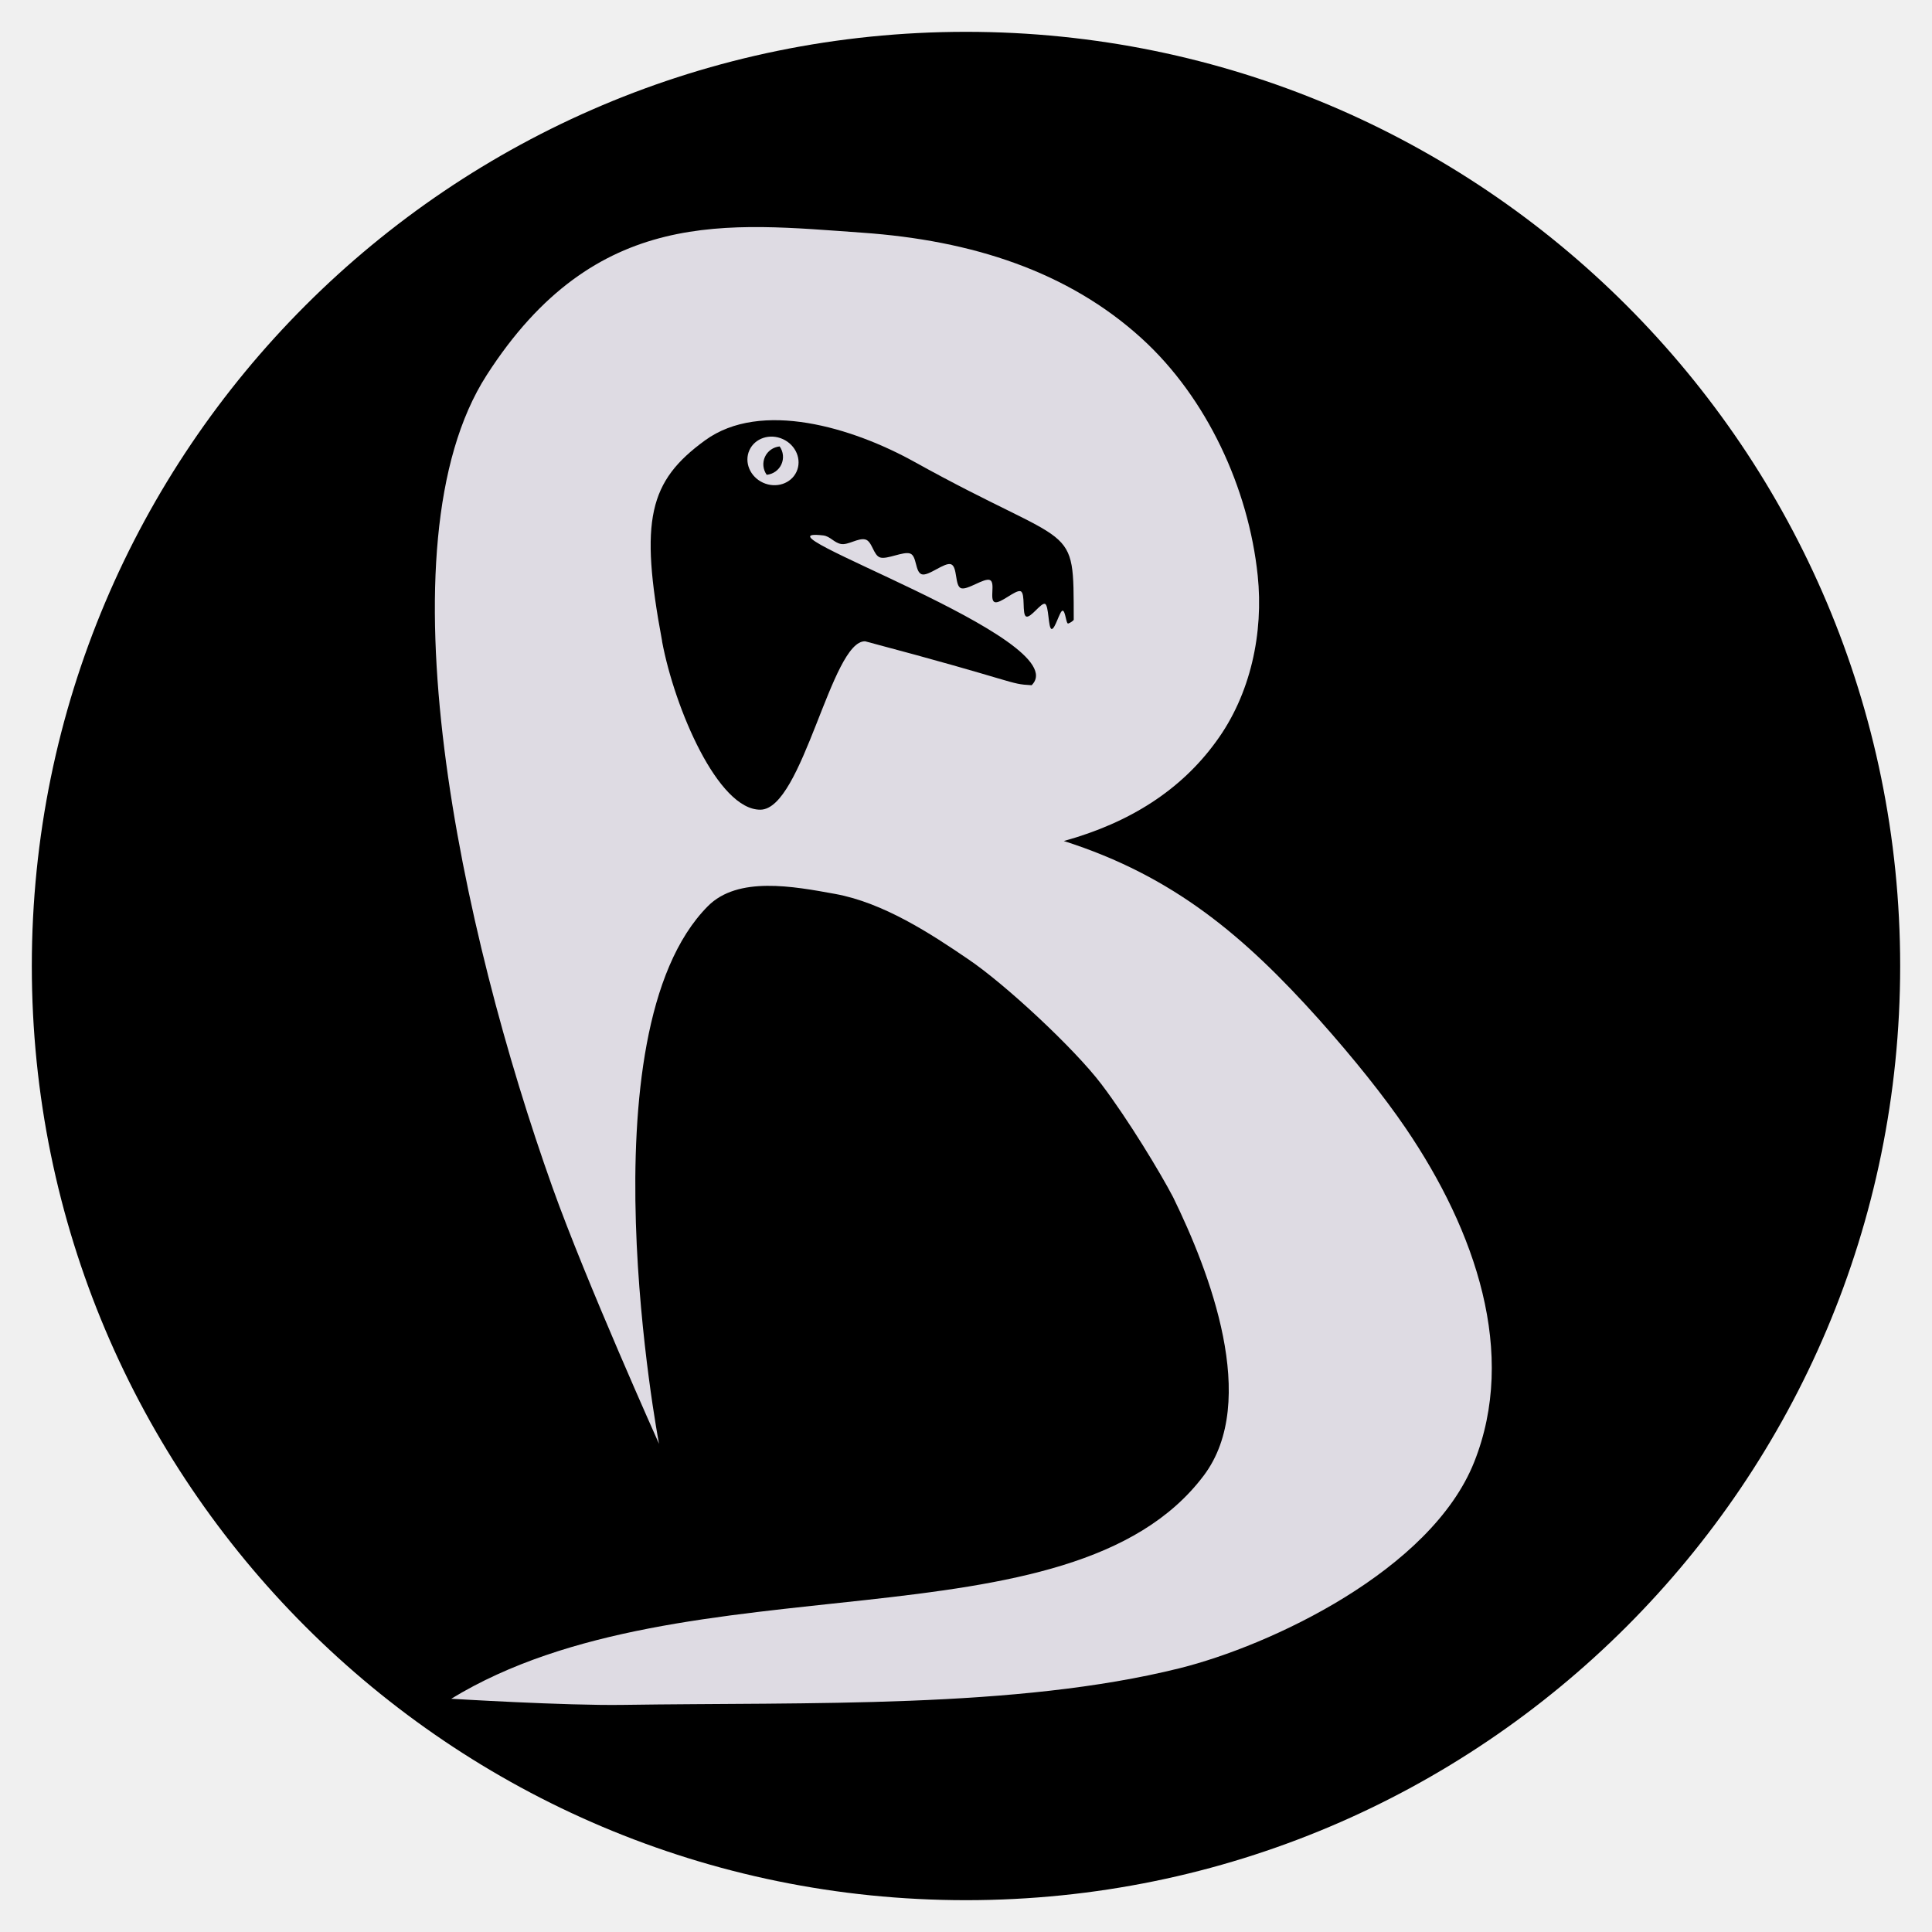
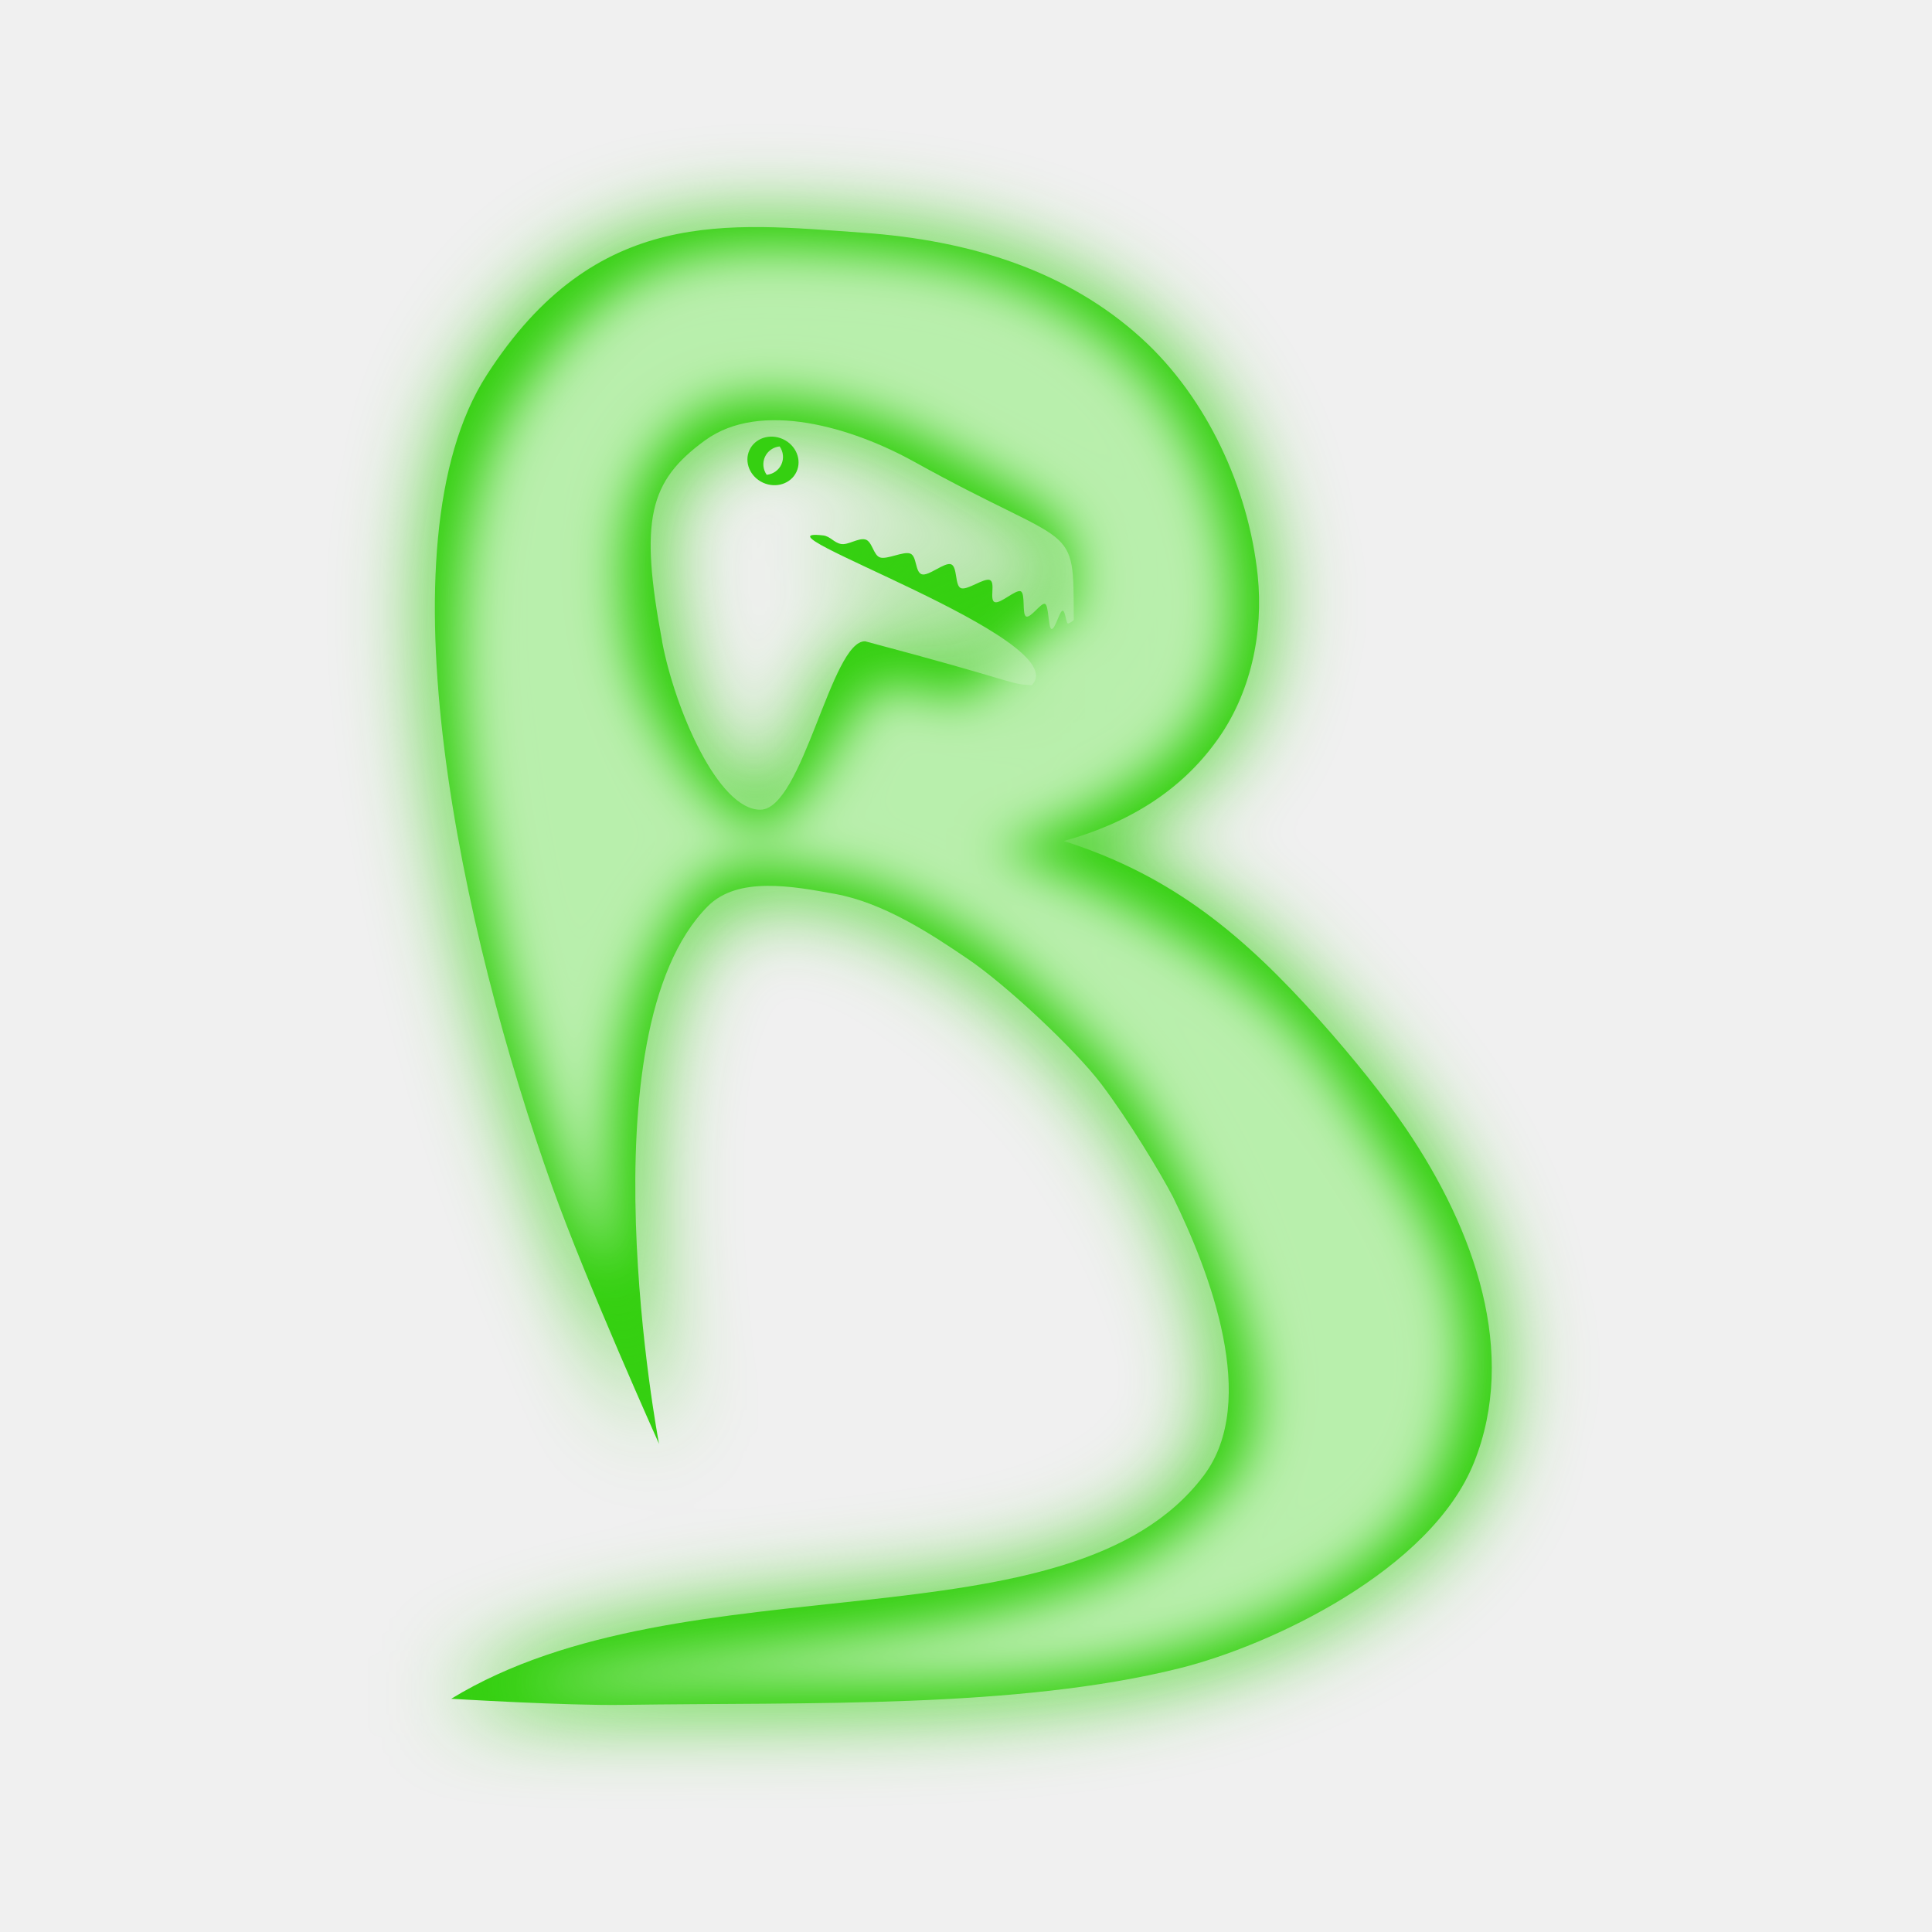
<svg xmlns="http://www.w3.org/2000/svg" width="512" height="512" viewBox="0 0 135.467 135.467" version="1.1" id="svg8">
-   <defs id="defs2" />
+   <defs id="defs2">
+     <filter style="color-interpolation-filters:sRGB" id="filter4555" x="-0.103" width="1.206" y="-0.071" height="1.141">
+       <feGaussianBlur stdDeviation="1.106" id="feGaussianBlur4557" />
+     </filter>
+     <filter style="color-interpolation-filters:sRGB" id="filter4741" x="-0.06" width="1.119" y="-0.04" height="1.08">
+       <feGaussianBlur stdDeviation="0.609" id="feGaussianBlur4743" />
+     </filter>
+   </defs>
  <g id="layer1" transform="translate(0,-161.5333)">
-     <circle style="fill:#000000;stroke-width:0.16" id="path3708" cx="67.733" cy="229.267" r="65.502" />
-     <g aria-label="R" transform="matrix(2.871663,0,0,2.753992,-336.1012,-336.876)" style="font-style:normal;font-weight:normal;font-size:40px;line-height:1.25;font-family:sans-serif;letter-spacing:0px;word-spacing:0px;fill:#dedbe3;fill-opacity:1;stroke:none" id="flowRoot3699">
-       <path d="m 143.014,202.389 c 2.697,0.895 4.427,2.446 6.226,4.536 0.864,1.01 1.593,1.964 2.12,2.77 1.718,2.631 2.731,5.743 1.676,8.506 -1.054,2.762 -4.979,4.675 -7.193,5.25 -3.988,1.035 -9.052,0.862 -13.592,0.933 -1.398,0.022 -4.193,-0.156 -4.193,-0.156 5.731,-3.647 15.108,-1.16 18.374,-5.682 1.371,-1.898 0.132,-5.211 -0.746,-7.085 -0.311,-0.623 -1.1,-1.983 -1.753,-2.881 -0.653,-0.899 -2.349,-2.549 -3.26,-3.187 -0.898,-0.638 -2.059,-1.433 -3.244,-1.657 -1.022,-0.194 -2.37,-0.457 -3.103,0.311 -3.099,3.249 -1.194,13.691 -1.194,13.691 0,0 -1.781,-4.132 -2.603,-6.534 -2.227,-6.512 -4.273,-16.345 -1.607,-20.673 2.666,-4.329 5.908,-3.868 9.17,-3.63 2.677,0.195 5.029,0.986 6.828,2.695 1.587,1.508 2.607,3.807 2.83,6.034 0.145,1.45 -0.166,3.029 -1.025,4.24 -0.846,1.211 -2.083,2.051 -3.711,2.52 z m -9.808,-5.084 c 0.308,1.713 1.368,4.296 2.402,4.287 1.034,-0.009 1.733,-4.322 2.559,-4.287 3.789,1.049 3.482,1.086 4.063,1.118 1.126,-1.158 -7.104,-4.054 -5.09,-3.814 0.173,0.021 0.262,0.184 0.435,0.218 0.173,0.034 0.421,-0.16 0.593,-0.115 0.172,0.045 0.195,0.406 0.365,0.459 0.17,0.054 0.563,-0.161 0.73,-0.101 0.167,0.06 0.118,0.463 0.28,0.527 0.163,0.064 0.565,-0.318 0.722,-0.252 0.157,0.066 0.087,0.541 0.237,0.606 0.15,0.066 0.567,-0.268 0.709,-0.206 0.142,0.063 -0.018,0.503 0.115,0.561 0.133,0.058 0.513,-0.325 0.636,-0.275 0.123,0.05 0.025,0.602 0.137,0.643 0.111,0.041 0.356,-0.352 0.455,-0.323 0.099,0.029 0.078,0.625 0.163,0.64 0.085,0.015 0.199,-0.464 0.269,-0.466 0.07,-0.002 0.085,0.347 0.138,0.327 0.053,-0.021 0.098,-0.051 0.134,-0.092 -0.006,-2.579 0.079,-1.727 -3.896,-4.027 -1.497,-0.866 -3.741,-1.582 -5.108,-0.543 -1.367,1.039 -1.603,2.015 -1.046,5.114 z" id="path3707" style="fill:#dedbe3" />
+     <circle style="fill:#000000;stroke-width:0.16" id="path3708" cx="-148.755" cy="213.765" r="65.502" />
+     <g aria-label="R" transform="matrix(2.871663,0,0,2.753992,-336.1012,-336.876)" style="font-style:normal;font-weight:normal;font-size:40px;line-height:1.25;font-family:sans-serif;letter-spacing:0px;word-spacing:0px;fill:#35d011;fill-opacity:1;stroke:none" id="flowRoot3699">
+       <path d="m 143.014,202.389 c 2.697,0.895 4.427,2.446 6.226,4.536 0.864,1.01 1.593,1.964 2.12,2.77 1.718,2.631 2.731,5.743 1.676,8.506 -1.054,2.762 -4.979,4.675 -7.193,5.25 -3.988,1.035 -9.052,0.862 -13.592,0.933 -1.398,0.022 -4.193,-0.156 -4.193,-0.156 5.731,-3.647 15.108,-1.16 18.374,-5.682 1.371,-1.898 0.132,-5.211 -0.746,-7.085 -0.311,-0.623 -1.1,-1.983 -1.753,-2.881 -0.653,-0.899 -2.349,-2.549 -3.26,-3.187 -0.898,-0.638 -2.059,-1.433 -3.244,-1.657 -1.022,-0.194 -2.37,-0.457 -3.103,0.311 -3.099,3.249 -1.194,13.691 -1.194,13.691 0,0 -1.781,-4.132 -2.603,-6.534 -2.227,-6.512 -4.273,-16.345 -1.607,-20.673 2.666,-4.329 5.908,-3.868 9.17,-3.63 2.677,0.195 5.029,0.986 6.828,2.695 1.587,1.508 2.607,3.807 2.83,6.034 0.145,1.45 -0.166,3.029 -1.025,4.24 -0.846,1.211 -2.083,2.051 -3.711,2.52 z m -9.808,-5.084 c 0.308,1.713 1.368,4.296 2.402,4.287 1.034,-0.009 1.733,-4.322 2.559,-4.287 3.789,1.049 3.482,1.086 4.063,1.118 1.126,-1.158 -7.104,-4.054 -5.09,-3.814 0.173,0.021 0.262,0.184 0.435,0.218 0.173,0.034 0.421,-0.16 0.593,-0.115 0.172,0.045 0.195,0.406 0.365,0.459 0.17,0.054 0.563,-0.161 0.73,-0.101 0.167,0.06 0.118,0.463 0.28,0.527 0.163,0.064 0.565,-0.318 0.722,-0.252 0.157,0.066 0.087,0.541 0.237,0.606 0.15,0.066 0.567,-0.268 0.709,-0.206 0.142,0.063 -0.018,0.503 0.115,0.561 0.133,0.058 0.513,-0.325 0.636,-0.275 0.123,0.05 0.025,0.602 0.137,0.643 0.111,0.041 0.356,-0.352 0.455,-0.323 0.099,0.029 0.078,0.625 0.163,0.64 0.085,0.015 0.199,-0.464 0.269,-0.466 0.07,-0.002 0.085,0.347 0.138,0.327 0.053,-0.021 0.098,-0.051 0.134,-0.092 -0.006,-2.579 0.079,-1.727 -3.896,-4.027 -1.497,-0.866 -3.741,-1.582 -5.108,-0.543 -1.367,1.039 -1.603,2.015 -1.046,5.114 z" id="path3707" style="fill:#35d011;fill-opacity:1" />
+       <path style="fill:#35d011;fill-opacity:1;filter:url(#filter4555)" id="path4505" d="m 143.014,202.389 c 2.697,0.895 4.427,2.446 6.226,4.536 0.864,1.01 1.593,1.964 2.12,2.77 1.718,2.631 2.731,5.743 1.676,8.506 -1.054,2.762 -4.979,4.675 -7.193,5.25 -3.988,1.035 -9.052,0.862 -13.592,0.933 -1.398,0.022 -4.193,-0.156 -4.193,-0.156 5.731,-3.647 15.108,-1.16 18.374,-5.682 1.371,-1.898 0.132,-5.211 -0.746,-7.085 -0.311,-0.623 -1.1,-1.983 -1.753,-2.881 -0.653,-0.899 -2.349,-2.549 -3.26,-3.187 -0.898,-0.638 -2.059,-1.433 -3.244,-1.657 -1.022,-0.194 -2.37,-0.457 -3.103,0.311 -3.099,3.249 -1.194,13.691 -1.194,13.691 0,0 -1.781,-4.132 -2.603,-6.534 -2.227,-6.512 -4.273,-16.345 -1.607,-20.673 2.666,-4.329 5.908,-3.868 9.17,-3.63 2.677,0.195 5.029,0.986 6.828,2.695 1.587,1.508 2.607,3.807 2.83,6.034 0.145,1.45 -0.166,3.029 -1.025,4.24 -0.846,1.211 -2.083,2.051 -3.711,2.52 z m -9.808,-5.084 c 0.308,1.713 1.368,4.296 2.402,4.287 1.034,-0.009 1.733,-4.322 2.559,-4.287 3.789,1.049 3.482,1.086 4.063,1.118 1.126,-1.158 -7.104,-4.054 -5.09,-3.814 0.173,0.021 0.262,0.184 0.435,0.218 0.173,0.034 0.421,-0.16 0.593,-0.115 0.172,0.045 0.195,0.406 0.365,0.459 0.17,0.054 0.563,-0.161 0.73,-0.101 0.167,0.06 0.118,0.463 0.28,0.527 0.163,0.064 0.565,-0.318 0.722,-0.252 0.157,0.066 0.087,0.541 0.237,0.606 0.15,0.066 0.567,-0.268 0.709,-0.206 0.142,0.063 -0.018,0.503 0.115,0.561 0.133,0.058 0.513,-0.325 0.636,-0.275 0.123,0.05 0.025,0.602 0.137,0.643 0.111,0.041 0.356,-0.352 0.455,-0.323 0.099,0.029 0.078,0.625 0.163,0.64 0.085,0.015 0.199,-0.464 0.269,-0.466 0.07,-0.002 0.085,0.347 0.138,0.327 0.053,-0.021 0.098,-0.051 0.134,-0.092 -0.006,-2.579 0.079,-1.727 -3.896,-4.027 -1.497,-0.866 -3.741,-1.582 -5.108,-0.543 -1.367,1.039 -1.603,2.015 -1.046,5.114 z" />
+       <path style="opacity:0.649;fill:#ffffff;fill-opacity:1;filter:url(#filter4741)" id="path4559" d="m 141.27,202.595 c 2.697,0.895 5.799,2.749 7.597,4.84 0.864,1.01 1.663,2.473 2.19,3.28 1.718,2.631 2.195,4.773 1.141,7.535 -1.054,2.762 -4.699,4.263 -6.914,4.837 -3.988,1.035 -7.796,0.498 -12.336,0.836 -1.395,0.104 -3.471,0.014 -3.471,0.014 6.522,-1.585 14.387,-0.772 17.652,-5.294 1.371,-1.898 -0.008,-5.114 -0.886,-6.988 -0.311,-0.623 -1.007,-2.128 -1.66,-3.027 -0.653,-0.899 -2.628,-2.985 -3.539,-3.623 -0.898,-0.638 -2.155,-1.459 -3.383,-1.73 -1.134,-0.25 -2.743,-0.627 -3.476,0.141 -3.099,3.249 -2.124,9.882 -2.124,9.882 0,0 -0.361,-0.032 -1.183,-2.434 -2.227,-6.512 -3.898,-15.284 -1.232,-19.613 2.666,-4.329 5.045,-4.056 8.306,-3.818 2.677,0.195 4.743,0.93 6.441,2.54 1.491,1.413 2.449,3.568 2.666,5.656 0.139,1.342 -0.067,2.721 -0.927,3.931 -0.846,1.211 -3.235,2.565 -4.863,3.034 z m -8.87,-5.067 c 0.308,1.713 2.191,4.536 3.224,4.527 1.034,-0.009 2.309,-3.722 3.135,-3.686 3.789,1.049 3.285,0.348 3.866,0.38 -0.395,-0.326 -5.135,2.813 0.36,-2.223 0.145,0.171 0.047,0.426 0.271,0.234 -0.006,-2.579 0.375,-2.311 -3.6,-4.61 -1.497,-0.866 -4.35,-1.616 -5.717,-0.577 -1.367,1.039 -2.097,2.855 -1.54,5.955 z" />
    </g>
-     <path style="stroke-width:0.136;fill:#dedbe3" d="m 54.897,192.324 c -0.912,-0.417 -1.964,-0.071 -2.349,0.773 -0.385,0.843 0.042,1.865 0.955,2.282 0.912,0.416 1.964,0.07 2.349,-0.773 0.385,-0.843 -0.042,-1.865 -0.954,-2.281 z m -0.23,0.512 2.4e-4,1.1e-4 c 0.262,0.372 0.309,0.85 0.122,1.258 -0.186,0.408 -0.578,0.686 -1.03,0.731 l -1.04e-4,2.4e-4 -3.61e-4,-4.6e-4 -5.77e-4,3e-5 1.12e-4,-2.5e-4 c -0.262,-0.371 -0.308,-0.849 -0.122,-1.257 0.186,-0.408 0.578,-0.686 1.031,-0.732 z" id="path17" />
+     <path style="stroke-width:0.136;fill:#35d011;fill-opacity:1" d="m 54.897,192.324 c -0.912,-0.417 -1.964,-0.071 -2.349,0.773 -0.385,0.843 0.042,1.865 0.955,2.282 0.912,0.416 1.964,0.07 2.349,-0.773 0.385,-0.843 -0.042,-1.865 -0.954,-2.281 z m -0.23,0.512 2.4e-4,1.1e-4 c 0.262,0.372 0.309,0.85 0.122,1.258 -0.186,0.408 -0.578,0.686 -1.03,0.731 l -1.04e-4,2.4e-4 -3.61e-4,-4.6e-4 -5.77e-4,3e-5 1.12e-4,-2.5e-4 c -0.262,-0.371 -0.308,-0.849 -0.122,-1.257 0.186,-0.408 0.578,-0.686 1.031,-0.732 z" id="path17" />
  </g>
</svg>
